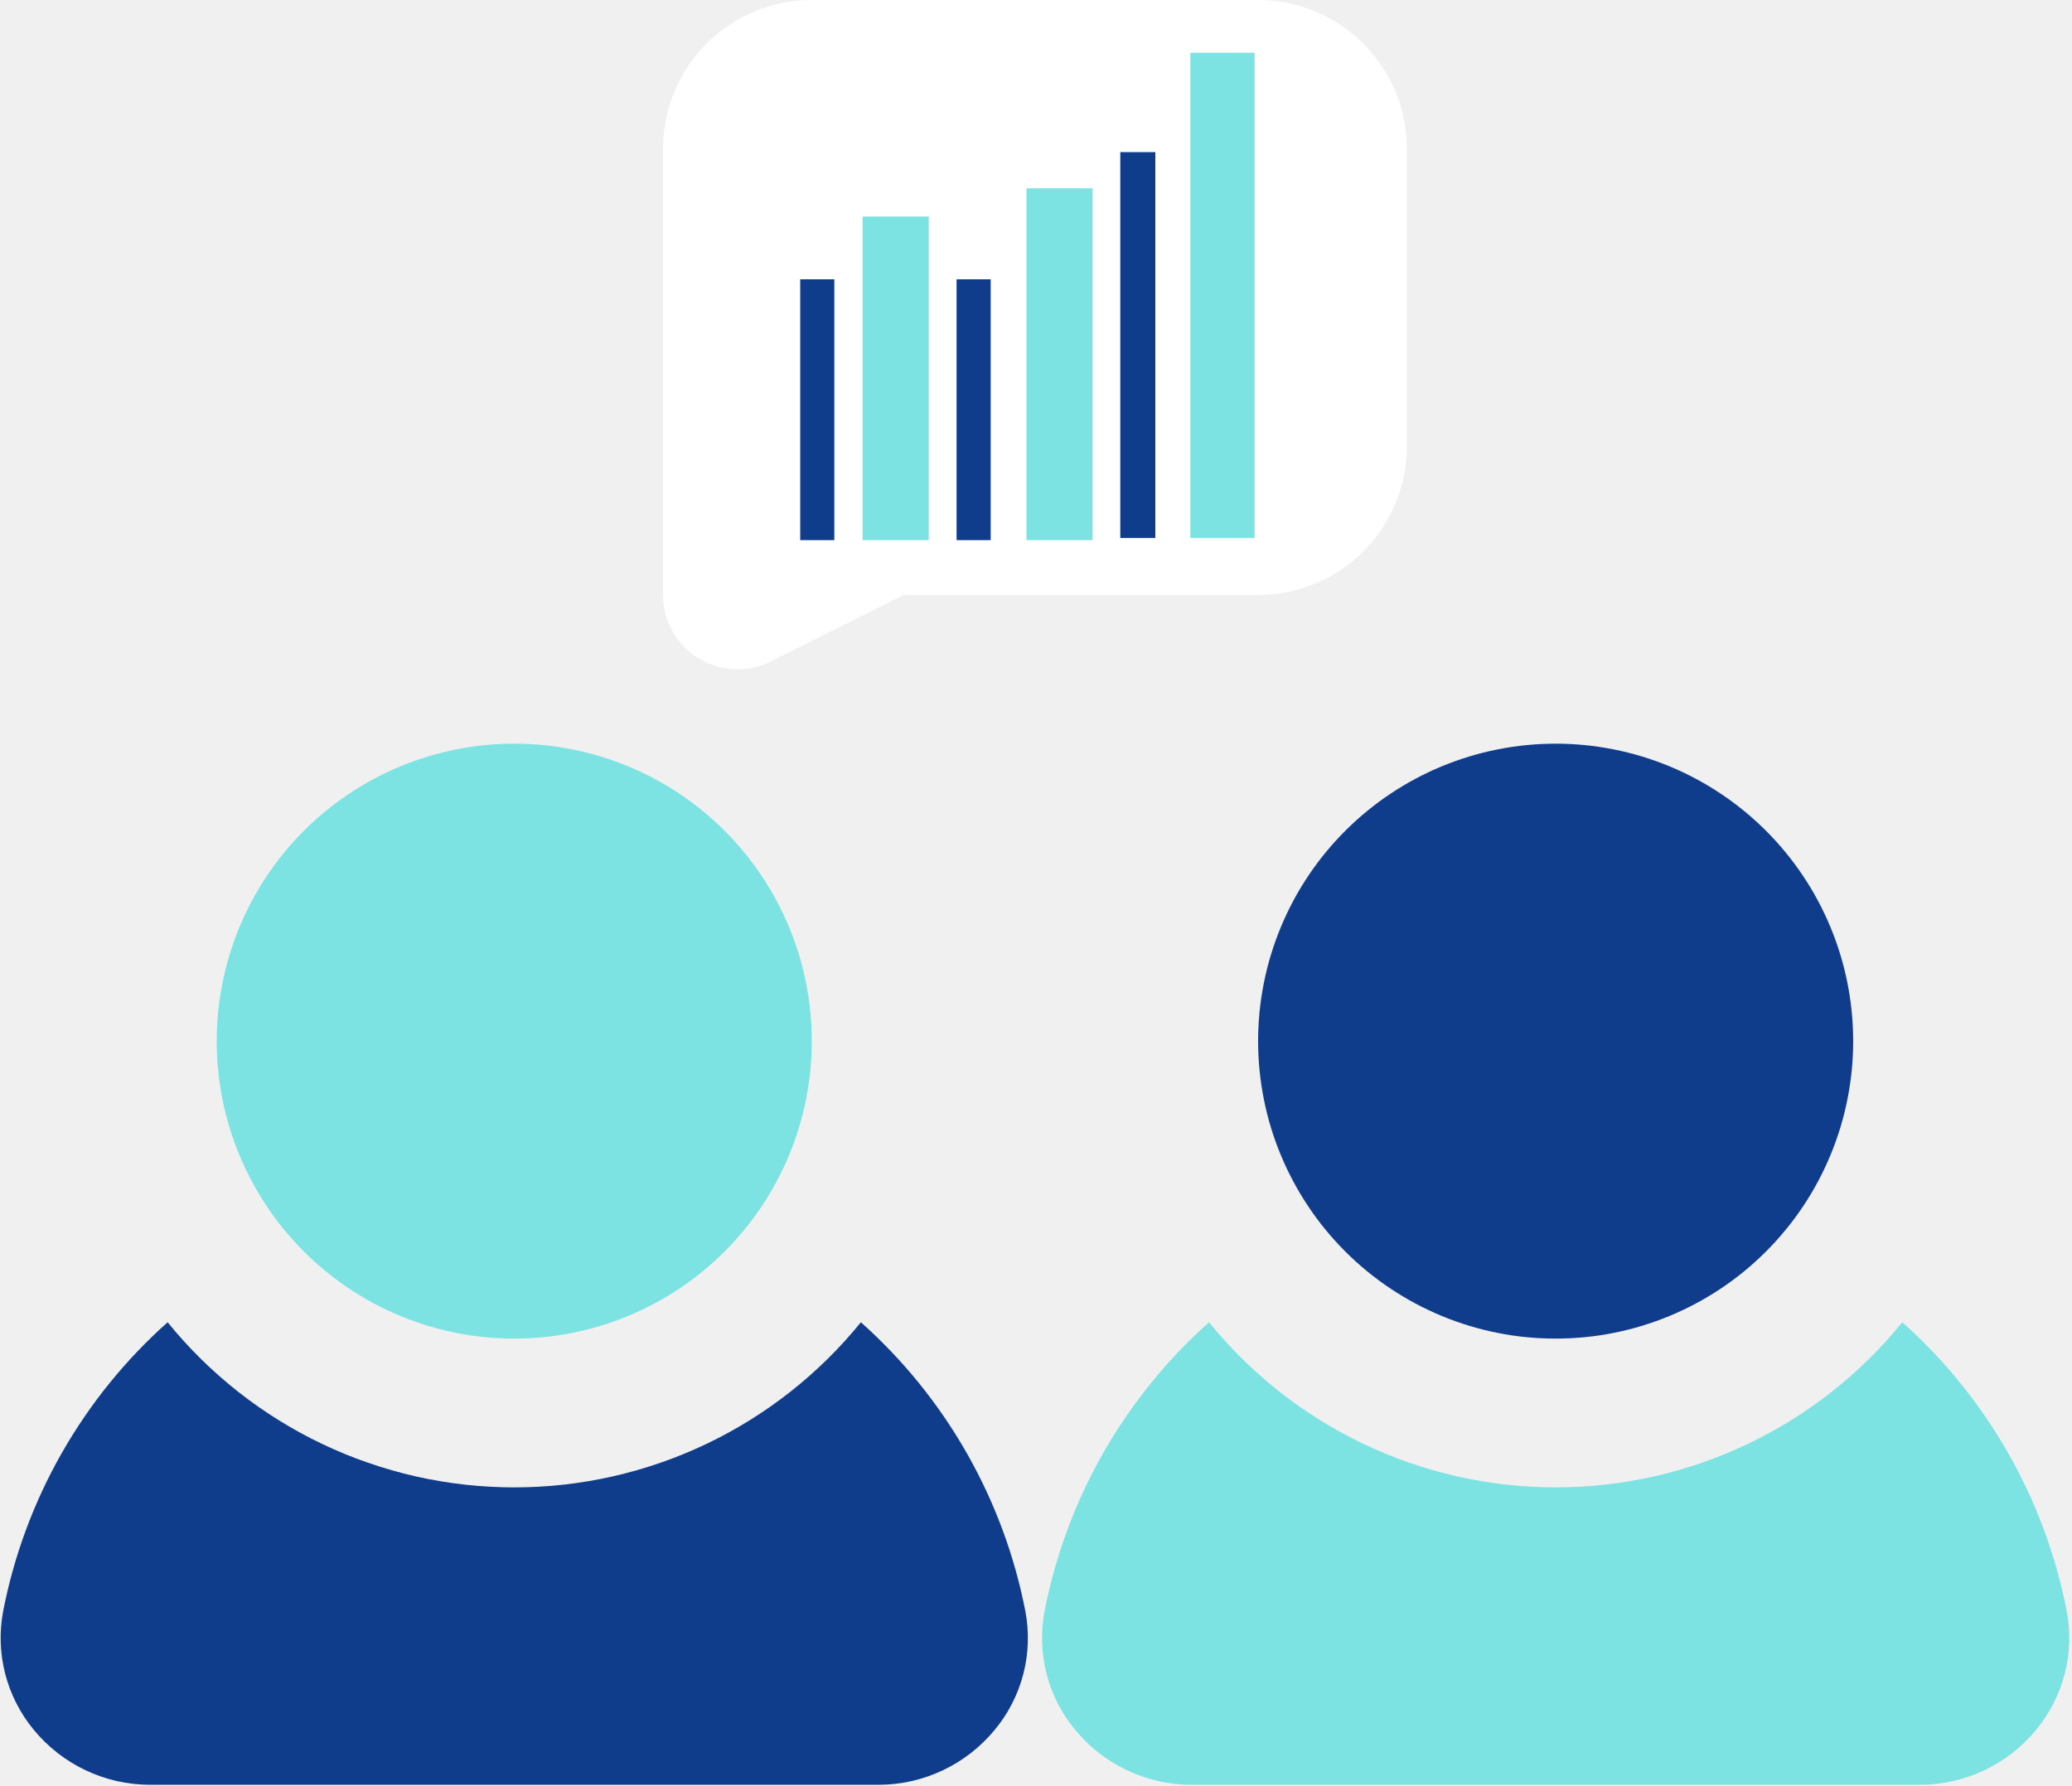
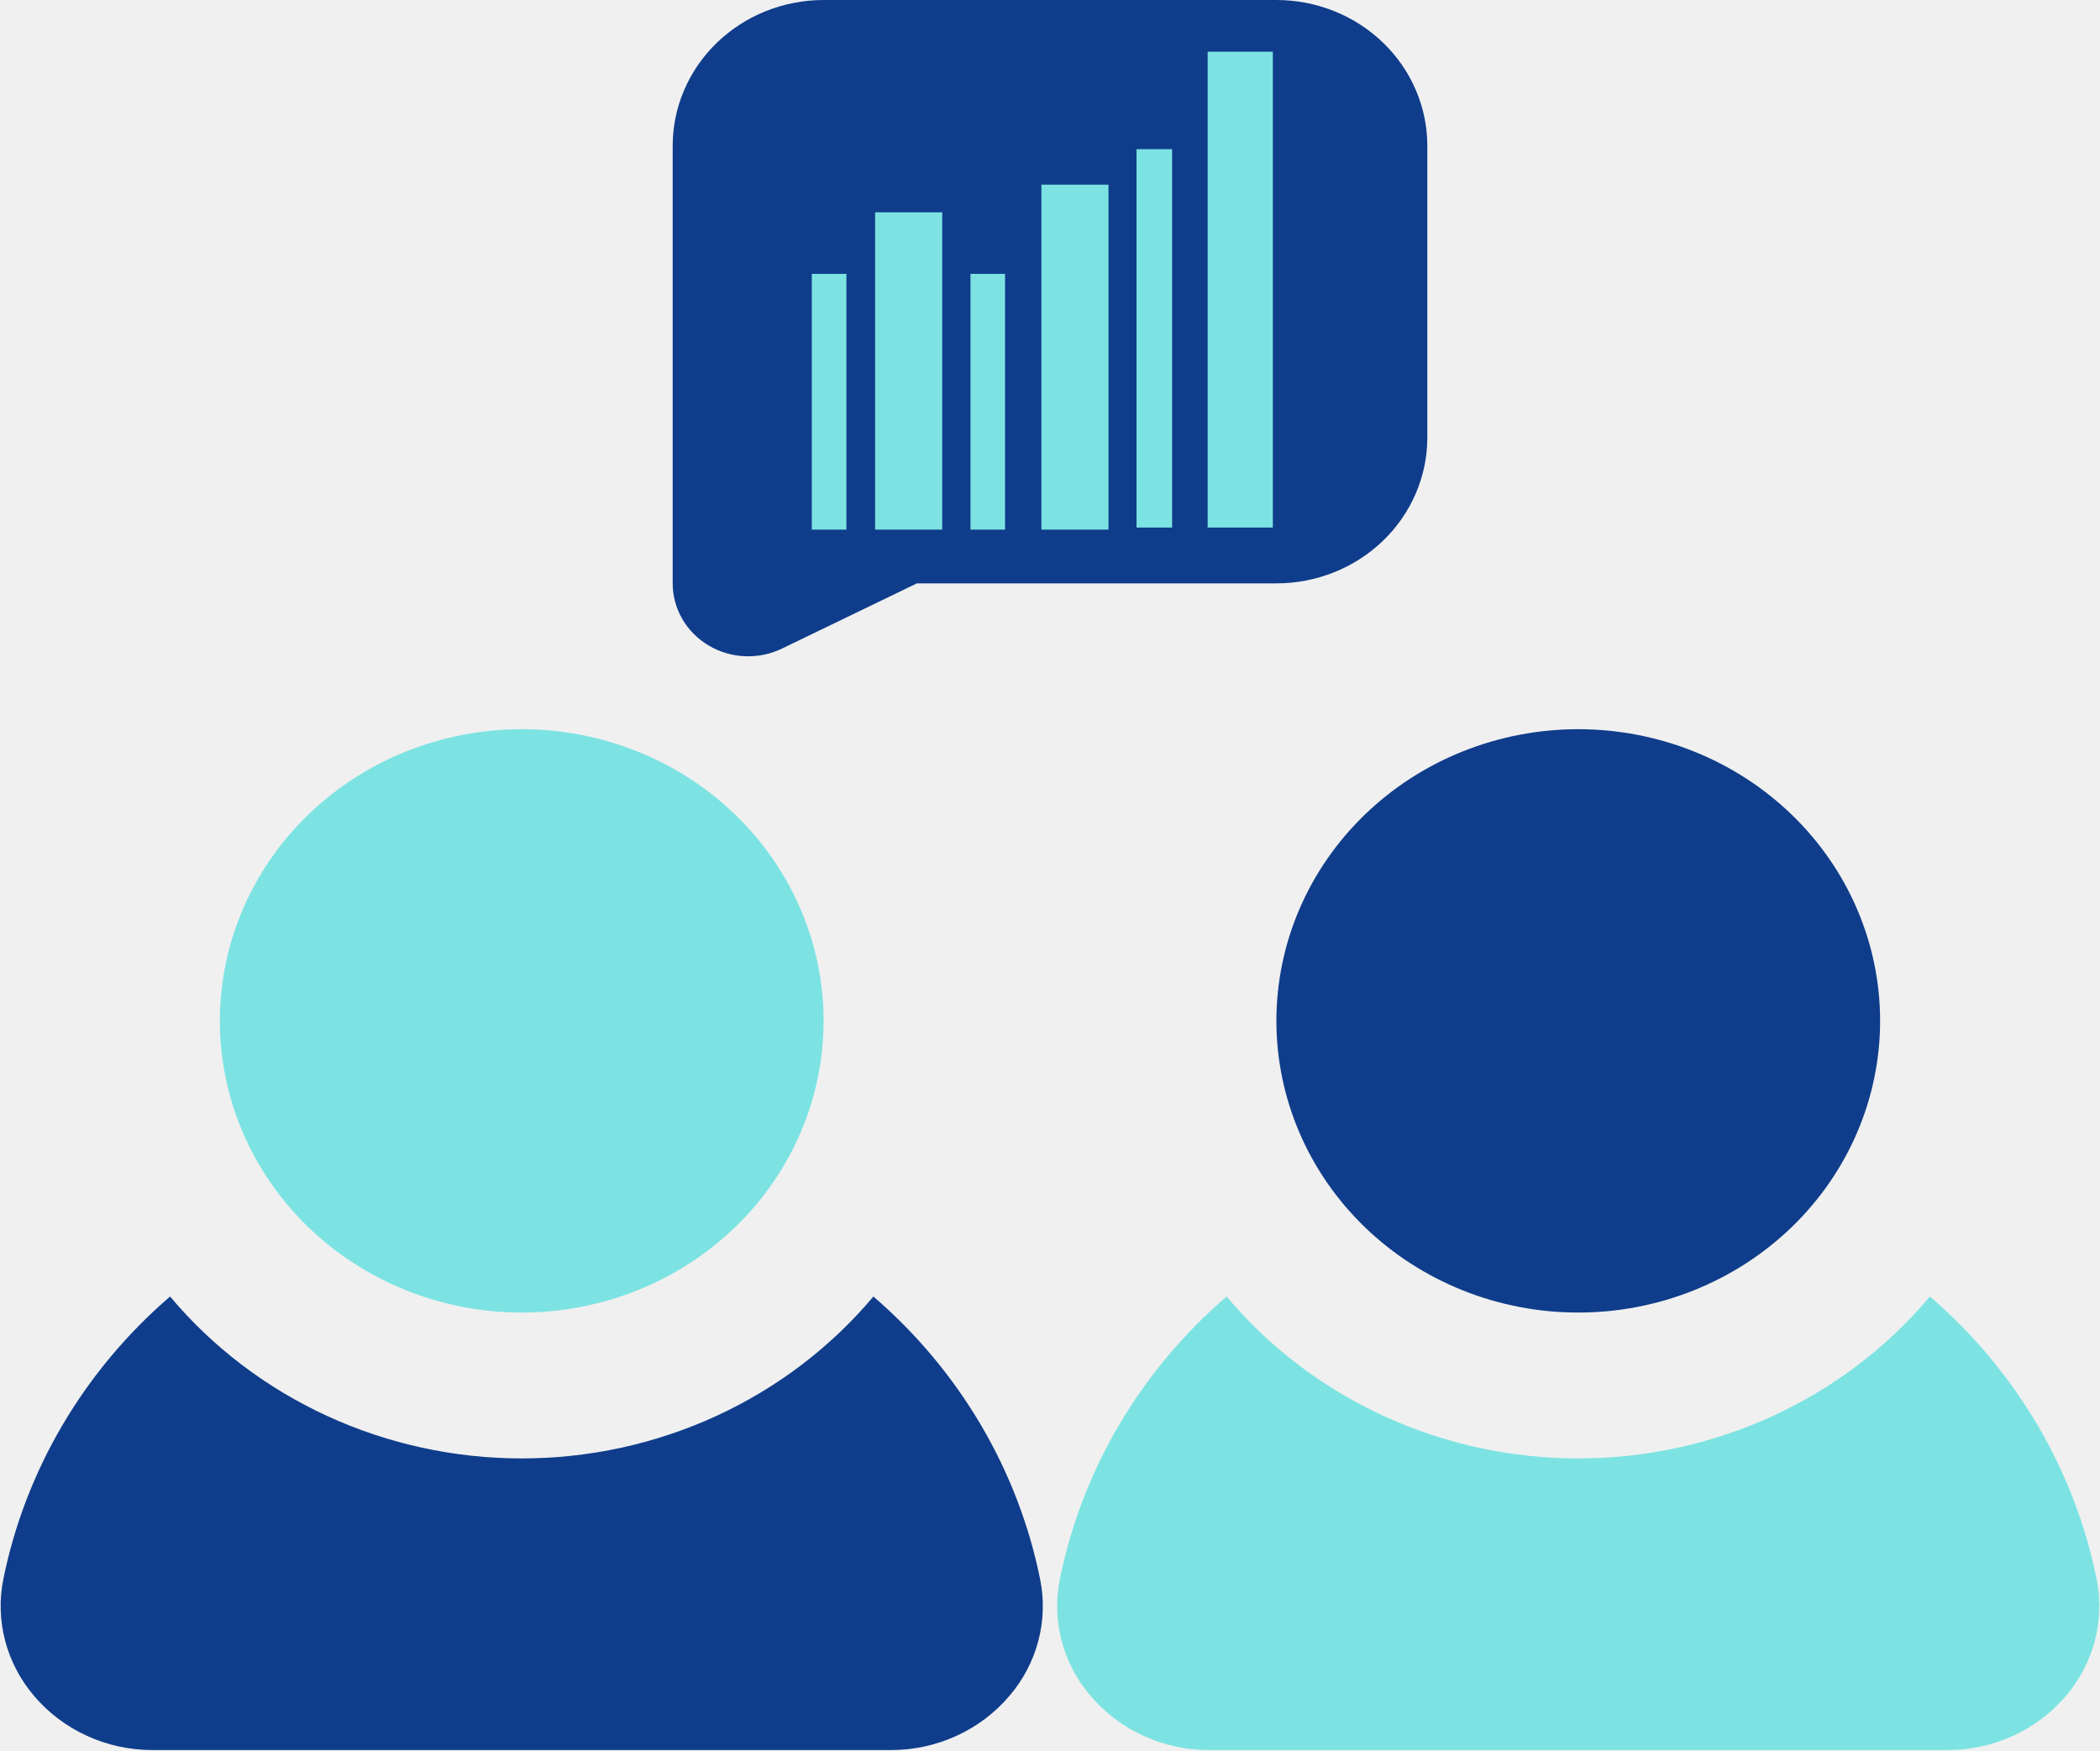
- <svg xmlns="http://www.w3.org/2000/svg" width="448" height="386" viewBox="0 0 448 386" fill="none">
-   <path d="M151.002 142.327C152.164 143.045 153.402 143.604 154.711 144.012C156.019 144.414 157.355 144.648 158.723 144.708C160.091 144.768 161.448 144.659 162.784 144.376C164.125 144.094 165.406 143.643 166.633 143.034L195.409 128.643H272.028C273.081 128.643 274.129 128.589 275.182 128.485C276.23 128.382 277.267 128.23 278.304 128.023C279.335 127.817 280.356 127.561 281.366 127.257C282.37 126.953 283.364 126.594 284.336 126.192C285.308 125.79 286.263 125.339 287.192 124.844C288.12 124.35 289.021 123.806 289.895 123.219C290.775 122.638 291.617 122.007 292.431 121.339C293.245 120.67 294.027 119.964 294.771 119.219C295.515 118.475 296.226 117.698 296.894 116.882C297.562 116.067 298.186 115.225 298.772 114.35C299.359 113.475 299.896 112.567 300.396 111.643C300.89 110.714 301.34 109.763 301.742 108.79C302.149 107.818 302.502 106.823 302.806 105.818C303.116 104.807 303.371 103.79 303.577 102.752C303.778 101.72 303.936 100.682 304.039 99.633C304.142 98.584 304.191 97.535 304.191 96.481V32.162C304.191 31.108 304.142 30.059 304.039 29.01C303.936 27.961 303.778 26.923 303.577 25.885C303.371 24.852 303.116 23.836 302.806 22.825C302.502 21.82 302.149 20.826 301.742 19.853C301.34 18.88 300.89 17.929 300.396 17C299.896 16.07 299.359 15.168 298.772 14.293C298.186 13.418 297.562 12.576 296.894 11.761C296.226 10.945 295.515 10.168 294.771 9.424C294.027 8.674 293.245 7.967 292.431 7.304C291.617 6.636 290.775 6.005 289.895 5.424C289.021 4.837 288.12 4.293 287.192 3.799C286.263 3.304 285.308 2.853 284.336 2.451C283.364 2.049 282.37 1.69 281.366 1.386C280.356 1.081 279.335 0.826 278.304 0.62C277.267 0.413 276.23 0.261 275.182 0.158C274.129 0.054 273.081 0 272.028 0H175.527C174.473 0 173.425 0.054 172.372 0.158C171.324 0.261 170.287 0.413 169.25 0.62C168.219 0.826 167.198 1.081 166.188 1.386C165.184 1.69 164.19 2.049 163.218 2.451C162.246 2.853 161.291 3.304 160.363 3.799C159.434 4.293 158.533 4.837 157.659 5.424C156.779 6.005 155.938 6.636 155.123 7.304C154.309 7.967 153.527 8.674 152.783 9.424C152.039 10.168 151.328 10.945 150.66 11.761C149.992 12.576 149.368 13.418 148.782 14.293C148.195 15.168 147.658 16.07 147.158 17C146.664 17.929 146.214 18.88 145.812 19.853C145.405 20.826 145.052 21.82 144.748 22.825C144.438 23.836 144.183 24.852 143.977 25.885C143.776 26.923 143.618 27.961 143.515 29.01C143.412 30.059 143.363 31.108 143.363 32.162V128.643C143.363 130.012 143.532 131.36 143.879 132.686C144.227 134.018 144.731 135.279 145.399 136.474C146.067 137.675 146.876 138.768 147.826 139.757C148.776 140.751 149.835 141.605 151.002 142.327Z" fill="white" />
-   <path d="M200.812 116.789H186.508V46.821H200.812V116.789Z" fill="#7CE3E2" />
-   <path d="M236.242 116.789H221.945V40.718H236.242V116.789Z" fill="#7CE3E2" />
-   <path d="M180.394 116.789H173.02V60.393H180.394V116.789Z" fill="#0F3D8B" />
-   <path d="M214.203 116.789H206.832V60.393H214.203V116.789Z" fill="#0F3D8B" />
-   <path d="M271.272 116.333H257.379V11.4H271.272V116.333Z" fill="#7CE3E2" />
-   <path d="M249.801 116.333H242.223V32.893H249.801V116.333Z" fill="#0F3D8B" />
-   <path d="M175.524 225.118C175.524 227.226 175.42 229.329 175.214 231.422C175.008 233.52 174.698 235.601 174.286 237.666C173.879 239.731 173.368 241.775 172.755 243.791C172.141 245.807 171.435 247.785 170.626 249.731C169.823 251.682 168.922 253.584 167.928 255.437C166.934 257.296 165.854 259.1 164.681 260.856C163.514 262.606 162.26 264.296 160.924 265.921C159.583 267.551 158.171 269.111 156.684 270.6C155.191 272.089 153.633 273.502 152.004 274.839C150.375 276.176 148.686 277.431 146.933 278.6C145.179 279.768 143.377 280.85 141.52 281.844C139.657 282.839 137.757 283.735 135.808 284.545C133.864 285.35 131.883 286.056 129.868 286.67C127.849 287.279 125.807 287.79 123.744 288.203C121.676 288.616 119.596 288.926 117.495 289.132C115.399 289.333 113.298 289.436 111.191 289.436C109.085 289.436 106.984 289.333 104.888 289.132C102.787 288.926 100.707 288.616 98.639 288.203C96.576 287.79 94.534 287.279 92.515 286.67C90.5 286.056 88.519 285.35 86.575 284.545C84.626 283.735 82.725 282.839 80.863 281.844C79.006 280.85 77.204 279.768 75.45 278.6C73.697 277.431 72.008 276.176 70.379 274.839C68.75 273.502 67.192 272.089 65.699 270.6C64.212 269.111 62.8 267.551 61.459 265.921C60.123 264.296 58.869 262.606 57.702 260.856C56.529 259.1 55.449 257.296 54.455 255.437C53.461 253.584 52.56 251.682 51.757 249.731C50.948 247.785 50.242 245.807 49.628 243.791C49.015 241.775 48.505 239.731 48.097 237.666C47.685 235.601 47.375 233.52 47.169 231.422C46.962 229.329 46.859 227.226 46.859 225.118C46.859 223.014 46.962 220.911 47.169 218.813C47.375 216.721 47.685 214.64 48.097 212.569C48.505 210.504 49.015 208.466 49.628 206.45C50.242 204.433 50.948 202.45 51.757 200.504C52.56 198.559 53.461 196.656 54.455 194.798C55.449 192.939 56.529 191.135 57.702 189.385C58.869 187.635 60.123 185.945 61.459 184.314C62.8 182.689 64.212 181.13 65.699 179.641C67.192 178.152 68.75 176.739 70.379 175.402C72.008 174.065 73.697 172.809 75.45 171.641C77.204 170.467 79.006 169.386 80.863 168.396C82.725 167.402 84.626 166.5 86.575 165.695C88.519 164.891 90.5 164.179 92.515 163.57C94.534 162.956 96.576 162.446 98.639 162.038C100.707 161.625 102.787 161.315 104.888 161.109C106.984 160.902 109.085 160.799 111.191 160.799C113.298 160.799 115.399 160.902 117.495 161.109C119.596 161.315 121.676 161.625 123.744 162.038C125.807 162.446 127.849 162.956 129.868 163.57C131.883 164.179 133.864 164.891 135.808 165.695C137.757 166.5 139.657 167.402 141.52 168.396C143.377 169.386 145.179 170.467 146.933 171.641C148.686 172.809 150.375 174.065 152.004 175.402C153.633 176.739 155.191 178.152 156.684 179.641C158.171 181.13 159.583 182.689 160.919 184.314C162.26 185.945 163.514 187.635 164.681 189.385C165.854 191.135 166.934 192.939 167.928 194.798C168.922 196.656 169.823 198.559 170.626 200.504C171.435 202.45 172.141 204.433 172.755 206.45C173.368 208.466 173.879 210.504 174.286 212.569C174.698 214.64 175.008 216.721 175.214 218.813C175.42 220.911 175.524 223.014 175.524 225.118Z" fill="#7CE3E2" />
-   <mask id="mask0_692_422" style="mask-type:luminance" maskUnits="userSpaceOnUse" x="0" y="285" width="223" height="101">
-     <path d="M0 285.014H222.385V386H0V285.014Z" fill="white" />
+ <svg xmlns="http://www.w3.org/2000/svg" width="300" height="250" viewBox="0 0 300 250" fill="none">
+   <path d="M101.218 92.181C101.997 92.646 102.827 93.008 103.704 93.272C104.581 93.533 105.476 93.684 106.393 93.723C107.311 93.761 108.22 93.691 109.116 93.508C110.015 93.325 110.873 93.033 111.696 92.638L130.985 83.318H182.343C183.049 83.318 183.751 83.283 184.458 83.216C185.16 83.149 185.855 83.05 186.55 82.917C187.242 82.783 187.926 82.618 188.603 82.42C189.276 82.223 189.942 81.991 190.593 81.731C191.245 81.47 191.885 81.178 192.508 80.858C193.13 80.537 193.734 80.185 194.32 79.805C194.91 79.429 195.474 79.02 196.02 78.587C196.566 78.154 197.09 77.697 197.588 77.215C198.087 76.732 198.564 76.229 199.011 75.701C199.459 75.173 199.877 74.627 200.271 74.061C200.664 73.494 201.024 72.906 201.359 72.308C201.69 71.706 201.992 71.09 202.261 70.46C202.534 69.83 202.771 69.186 202.975 68.535C203.182 67.88 203.353 67.222 203.491 66.549C203.626 65.881 203.732 65.209 203.801 64.529C203.87 63.85 203.903 63.17 203.903 62.488V20.83C203.903 20.148 203.87 19.468 203.801 18.789C203.732 18.11 203.626 17.437 203.491 16.765C203.353 16.096 203.182 15.438 202.975 14.783C202.771 14.132 202.534 13.488 202.261 12.858C201.992 12.228 201.69 11.612 201.359 11.01C201.024 10.408 200.664 9.824 200.271 9.257C199.877 8.69 199.459 8.145 199.011 7.617C198.564 7.089 198.087 6.586 197.588 6.103C197.09 5.618 196.566 5.16 196.02 4.731C195.474 4.298 194.91 3.889 194.32 3.513C193.734 3.133 193.13 2.781 192.508 2.46C191.885 2.14 191.245 1.848 190.593 1.587C189.942 1.327 189.276 1.095 188.603 0.898C187.926 0.7 187.242 0.535 186.55 0.401C185.855 0.268 185.16 0.169 184.458 0.102C183.751 0.035 183.049 0 182.343 0H117.657C116.951 0 116.249 0.035 115.543 0.102C114.84 0.169 114.145 0.268 113.45 0.401C112.759 0.535 112.074 0.7 111.397 0.898C110.724 1.095 110.058 1.327 109.407 1.587C108.755 1.848 108.115 2.14 107.492 2.46C106.87 2.781 106.266 3.133 105.68 3.513C105.09 3.889 104.526 4.298 103.98 4.731C103.435 5.16 102.911 5.618 102.412 6.103C101.913 6.586 101.437 7.089 100.989 7.617C100.541 8.145 100.123 8.69 99.73 9.257C99.337 9.824 98.976 10.408 98.642 11.01C98.31 11.612 98.008 12.228 97.739 12.858C97.466 13.488 97.23 14.132 97.026 14.783C96.818 15.438 96.647 16.096 96.509 16.765C96.374 17.437 96.269 18.11 96.2 18.789C96.13 19.468 96.098 20.148 96.098 20.83V83.318C96.098 84.205 96.21 85.078 96.443 85.937C96.676 86.799 97.015 87.616 97.462 88.39C97.91 89.168 98.452 89.876 99.089 90.516C99.726 91.16 100.436 91.713 101.218 92.181Z" fill="#0F3D8B" />
+   <path d="M134.604 75.641H125.016V30.324H134.604V75.641Z" fill="#7CE3E2" />
+   <path d="M158.355 75.641H148.771V26.372H158.355V75.641Z" fill="#7CE3E2" />
+   <path d="M120.918 75.641H115.975V39.114H120.918V75.641Z" fill="#7CE3E2" />
+   <path d="M143.58 75.641H138.639V39.114H143.58V75.641Z" fill="#7CE3E2" />
+   <path d="M181.834 75.346H172.521V7.384H181.834V75.346Z" fill="#7CE3E2" />
+   <path d="M167.443 75.346H162.363V21.304H167.443V75.346Z" fill="#7CE3E2" />
+   <path d="M117.656 145.802C117.656 147.167 117.586 148.53 117.448 149.885C117.31 151.243 117.102 152.592 116.826 153.929C116.553 155.267 116.211 156.59 115.799 157.896C115.388 159.202 114.915 160.483 114.373 161.743C113.834 163.007 113.23 164.239 112.564 165.439C111.898 166.643 111.174 167.811 110.388 168.948C109.605 170.082 108.765 171.176 107.869 172.229C106.97 173.285 106.024 174.295 105.027 175.259C104.026 176.224 102.982 177.139 101.89 178.005C100.798 178.871 99.666 179.684 98.491 180.44C97.315 181.197 96.107 181.898 94.862 182.542C93.614 183.186 92.34 183.767 91.034 184.291C89.731 184.812 88.402 185.27 87.052 185.667C85.698 186.062 84.33 186.393 82.947 186.66C81.56 186.928 80.167 187.128 78.758 187.262C77.353 187.392 75.945 187.459 74.533 187.459C73.121 187.459 71.712 187.392 70.308 187.262C68.899 187.128 67.505 186.928 66.119 186.66C64.736 186.393 63.367 186.062 62.014 185.667C60.663 185.27 59.335 184.812 58.032 184.291C56.725 183.767 55.452 183.186 54.203 182.542C52.959 181.898 51.751 181.197 50.575 180.44C49.4 179.684 48.268 178.871 47.176 178.005C46.084 177.139 45.039 176.224 44.039 175.259C43.041 174.295 42.095 173.285 41.196 172.229C40.301 171.176 39.46 170.082 38.678 168.948C37.892 167.811 37.168 166.643 36.502 165.439C35.836 164.239 35.231 163.007 34.693 161.743C34.151 160.483 33.678 159.202 33.266 157.896C32.855 156.59 32.513 155.267 32.24 153.929C31.963 152.592 31.756 151.243 31.618 149.885C31.479 148.53 31.41 147.167 31.41 145.802C31.41 144.44 31.479 143.077 31.618 141.719C31.756 140.364 31.963 139.016 32.24 137.674C32.513 136.337 32.855 135.017 33.266 133.711C33.678 132.405 34.151 131.121 34.693 129.86C35.231 128.6 35.836 127.368 36.502 126.165C37.168 124.961 37.892 123.792 38.678 122.659C39.46 121.525 40.301 120.431 41.196 119.375C42.095 118.322 43.041 117.312 44.039 116.348C45.039 115.383 46.084 114.468 47.176 113.602C48.268 112.736 49.4 111.923 50.575 111.167C51.751 110.406 52.959 109.706 54.203 109.065C55.452 108.421 56.725 107.837 58.032 107.316C59.335 106.795 60.663 106.334 62.014 105.94C63.367 105.542 64.736 105.211 66.119 104.947C67.505 104.68 68.899 104.479 70.308 104.345C71.712 104.211 73.121 104.145 74.533 104.145C75.945 104.145 77.353 104.211 78.758 104.345C80.167 104.479 81.56 104.68 82.947 104.947C84.33 105.211 85.698 105.542 87.052 105.94C88.402 106.334 89.731 106.795 91.034 107.316C92.34 107.837 93.614 108.421 94.862 109.065C96.107 109.706 97.315 110.406 98.491 111.167C99.666 111.923 100.798 112.736 101.89 113.602C102.982 114.468 104.026 115.383 105.027 116.348C106.024 117.312 106.97 118.322 107.866 119.375C108.765 120.431 109.605 121.525 110.388 122.659C111.174 123.792 111.898 124.961 112.564 126.165C113.23 127.368 113.834 128.6 114.373 129.86C114.915 131.121 115.388 132.405 115.799 133.711C116.211 135.017 116.553 136.337 116.826 137.674C117.102 139.016 117.31 140.364 117.448 141.719C117.586 143.077 117.656 144.44 117.656 145.802Z" fill="#7CE3E2" />
+   <mask id="mask0_692_422" style="mask-type:luminance" maskUnits="userSpaceOnUse" x="0" y="184" width="150" height="66">
+     <path d="M0 184.594H149.068V249.999H0V184.594Z" fill="white" />
  </mask>
  <g mask="url(#mask0_692_422)">
-     <path d="M186.137 285.904C185.013 287.29 183.846 288.649 182.646 289.969C181.446 291.295 180.208 292.583 178.932 293.839C177.656 295.094 176.353 296.312 175.007 297.496C173.666 298.681 172.292 299.822 170.891 300.931C169.485 302.034 168.052 303.099 166.586 304.127C165.12 305.154 163.627 306.137 162.112 307.083C160.592 308.029 159.045 308.925 157.476 309.784C155.906 310.643 154.316 311.458 152.703 312.224C151.085 312.996 149.451 313.719 147.795 314.398C146.145 315.072 144.472 315.708 142.778 316.289C141.09 316.876 139.385 317.414 137.664 317.903C135.948 318.398 134.216 318.838 132.468 319.235C130.725 319.626 128.972 319.974 127.207 320.267C125.442 320.566 123.673 320.816 121.897 321.012C120.116 321.213 118.336 321.36 116.549 321.458C114.768 321.555 112.977 321.61 111.191 321.61C109.404 321.61 107.613 321.555 105.832 321.458C104.046 321.36 102.265 321.213 100.484 321.012C98.709 320.816 96.939 320.566 95.174 320.267C93.409 319.974 91.656 319.626 89.913 319.235C88.165 318.838 86.433 318.398 84.717 317.903C82.996 317.414 81.291 316.876 79.603 316.289C77.909 315.708 76.237 315.072 74.586 314.398C72.93 313.719 71.296 312.996 69.678 312.224C68.065 311.458 66.475 310.643 64.906 309.784C63.336 308.925 61.789 308.029 60.269 307.083C58.754 306.137 57.261 305.154 55.795 304.127C54.329 303.099 52.896 302.034 51.49 300.931C50.089 299.822 48.715 298.681 47.374 297.496C46.028 296.312 44.725 295.094 43.449 293.839C42.173 292.583 40.935 291.295 39.735 289.969C38.535 288.649 37.368 287.29 36.244 285.904C31.683 289.964 27.486 294.366 23.648 299.11C19.804 303.855 16.378 308.882 13.354 314.186C10.335 319.485 7.762 325.001 5.639 330.724C3.516 336.446 1.866 342.299 0.698 348.294C0.269 350.549 0.085 352.821 0.155 355.114C0.226 357.408 0.546 359.668 1.116 361.891C1.686 364.114 2.495 366.25 3.538 368.299C4.58 370.342 5.829 372.25 7.295 374.021C8.815 375.874 10.525 377.537 12.415 379.016C14.31 380.494 16.34 381.744 18.506 382.771C20.678 383.804 22.931 384.581 25.271 385.113C27.611 385.641 29.984 385.912 32.384 385.918H189.997C192.397 385.912 194.77 385.641 197.11 385.113C199.45 384.581 201.703 383.804 203.875 382.771C206.041 381.744 208.071 380.494 209.966 379.016C211.856 377.537 213.566 375.874 215.086 374.021C216.558 372.255 217.812 370.347 218.854 368.299C219.897 366.255 220.706 364.119 221.276 361.897C221.846 359.674 222.166 357.413 222.231 355.114C222.302 352.821 222.117 350.544 221.683 348.294C220.515 342.299 218.865 336.446 216.742 330.724C214.619 325.001 212.046 319.485 209.027 314.186C206.003 308.882 202.572 303.855 198.733 299.11C194.894 294.366 190.698 289.964 186.137 285.904Z" fill="#0F3D8B" />
+     <path d="M124.77 185.17C124.016 186.067 123.234 186.947 122.429 187.803C121.625 188.662 120.795 189.496 119.94 190.309C119.085 191.122 118.211 191.91 117.309 192.678C116.41 193.445 115.489 194.184 114.55 194.902C113.608 195.617 112.647 196.307 111.664 196.972C110.682 197.637 109.681 198.274 108.665 198.887C107.646 199.499 106.609 200.08 105.557 200.636C104.506 201.192 103.439 201.72 102.358 202.216C101.274 202.716 100.178 203.184 99.069 203.624C97.962 204.061 96.841 204.473 95.706 204.849C94.574 205.229 93.431 205.578 92.278 205.895C91.127 206.215 89.966 206.5 88.795 206.757C87.626 207.01 86.451 207.236 85.268 207.426C84.085 207.619 82.899 207.781 81.709 207.908C80.515 208.038 79.321 208.133 78.124 208.197C76.93 208.26 75.729 208.295 74.532 208.295C73.335 208.295 72.134 208.26 70.94 208.197C69.743 208.133 68.549 208.038 67.355 207.908C66.165 207.781 64.979 207.619 63.796 207.426C62.613 207.236 61.438 207.01 60.269 206.757C59.097 206.5 57.937 206.215 56.786 205.895C55.633 205.578 54.49 205.229 53.358 204.849C52.223 204.473 51.102 204.061 49.995 203.624C48.886 203.184 47.79 202.716 46.706 202.216C45.625 201.72 44.558 201.192 43.507 200.636C42.455 200.08 41.417 199.499 40.398 198.887C39.383 198.274 38.382 197.637 37.4 196.972C36.417 196.307 35.456 195.617 34.514 194.902C33.575 194.184 32.654 193.445 31.755 192.678C30.852 191.91 29.979 191.122 29.124 190.309C28.268 189.496 27.439 188.662 26.634 187.803C25.83 186.947 25.048 186.067 24.294 185.17C21.237 187.799 18.424 190.65 15.851 193.723C13.274 196.796 10.978 200.052 8.951 203.487C6.927 206.919 5.202 210.492 3.779 214.198C2.356 217.904 1.25 221.695 0.468 225.578C0.18 227.038 0.056 228.51 0.104 229.995C0.151 231.48 0.366 232.945 0.748 234.384C1.13 235.824 1.672 237.207 2.371 238.534C3.07 239.858 3.907 241.093 4.889 242.241C5.908 243.441 7.055 244.518 8.321 245.475C9.591 246.433 10.953 247.242 12.405 247.907C13.86 248.576 15.371 249.08 16.939 249.425C18.508 249.766 20.098 249.942 21.707 249.945H127.357C128.966 249.942 130.556 249.766 132.125 249.425C133.693 249.08 135.204 248.576 136.659 247.907C138.111 247.242 139.473 246.433 140.743 245.475C142.009 244.518 143.156 243.441 144.175 242.241C145.161 241.097 146.002 239.861 146.7 238.534C147.399 237.211 147.941 235.827 148.323 234.388C148.706 232.948 148.92 231.484 148.964 229.995C149.011 228.51 148.888 227.035 148.596 225.578C147.814 221.695 146.708 217.904 145.285 214.198C143.862 210.492 142.137 206.919 140.113 203.487C138.086 200.052 135.786 196.796 133.213 193.723C130.64 190.65 127.827 187.799 124.77 185.17Z" fill="#0F3D8B" />
  </g>
-   <path d="M400.688 225.118C400.688 227.226 400.585 229.329 400.378 231.422C400.172 233.52 399.862 235.601 399.45 237.666C399.043 239.731 398.532 241.775 397.919 243.791C397.305 245.807 396.599 247.785 395.79 249.731C394.987 251.682 394.086 253.584 393.092 255.437C392.098 257.296 391.018 259.1 389.845 260.856C388.678 262.606 387.424 264.296 386.083 265.921C384.747 267.551 383.336 269.111 381.848 270.6C380.355 272.089 378.797 273.502 377.168 274.839C375.539 276.176 373.851 277.431 372.097 278.6C370.343 279.768 368.541 280.85 366.684 281.844C364.822 282.839 362.921 283.735 360.972 284.545C359.028 285.35 357.047 286.056 355.032 286.67C353.013 287.279 350.971 287.79 348.908 288.203C346.84 288.616 344.76 288.926 342.659 289.132C340.563 289.333 338.462 289.436 336.356 289.436C334.249 289.436 332.148 289.333 330.052 289.132C327.951 288.926 325.872 288.616 323.803 288.203C321.74 287.79 319.698 287.279 317.679 286.67C315.664 286.056 313.683 285.35 311.739 284.545C309.79 283.735 307.89 282.839 306.027 281.844C304.17 280.85 302.368 279.768 300.614 278.6C298.861 277.431 297.172 276.176 295.543 274.839C293.914 273.502 292.356 272.089 290.863 270.6C289.376 269.111 287.964 267.551 286.623 265.921C285.287 264.296 284.033 262.606 282.866 260.856C281.693 259.1 280.613 257.296 279.619 255.437C278.626 253.584 277.724 251.682 276.921 249.731C276.112 247.785 275.406 245.807 274.792 243.791C274.179 241.775 273.669 239.731 273.261 237.666C272.849 235.601 272.539 233.52 272.333 231.422C272.127 229.329 272.023 227.226 272.023 225.118C272.023 223.014 272.127 220.911 272.333 218.813C272.539 216.721 272.849 214.64 273.261 212.569C273.669 210.504 274.179 208.466 274.792 206.45C275.406 204.433 276.112 202.45 276.921 200.504C277.724 198.559 278.626 196.656 279.619 194.798C280.613 192.939 281.693 191.135 282.866 189.385C284.033 187.635 285.287 185.945 286.623 184.314C287.964 182.689 289.376 181.13 290.863 179.641C292.356 178.152 293.914 176.739 295.543 175.402C297.172 174.065 298.861 172.809 300.614 171.641C302.368 170.467 304.17 169.386 306.027 168.396C307.89 167.402 309.79 166.5 311.739 165.695C313.683 164.891 315.664 164.179 317.679 163.57C319.698 162.956 321.74 162.446 323.803 162.038C325.872 161.625 327.951 161.315 330.052 161.109C332.148 160.902 334.249 160.799 336.356 160.799C338.462 160.799 340.563 160.902 342.659 161.109C344.76 161.315 346.84 161.625 348.908 162.038C350.971 162.446 353.013 162.956 355.032 163.57C357.047 164.179 359.028 164.891 360.972 165.695C362.921 166.5 364.822 167.402 366.684 168.396C368.541 169.386 370.343 170.467 372.097 171.641C373.851 172.809 375.539 174.065 377.168 175.402C378.797 176.739 380.355 178.152 381.848 179.641C383.336 181.13 384.747 182.689 386.083 184.314C387.424 185.945 388.678 187.635 389.845 189.385C391.018 191.135 392.098 192.939 393.092 194.798C394.086 196.656 394.987 198.559 395.79 200.504C396.599 202.45 397.305 204.433 397.919 206.45C398.532 208.466 399.043 210.504 399.45 212.569C399.862 214.64 400.172 216.721 400.378 218.813C400.585 220.911 400.688 223.014 400.688 225.118Z" fill="#0F3D8B" />
-   <mask id="mask1_692_422" style="mask-type:luminance" maskUnits="userSpaceOnUse" x="225" y="285" width="223" height="101">
-     <path d="M225.168 285.014H447.553V386H225.168V285.014Z" fill="white" />
+   <path d="M268.587 145.802C268.587 147.167 268.518 148.53 268.38 149.885C268.241 151.243 268.034 152.592 267.757 153.929C267.484 155.267 267.142 156.59 266.731 157.896C266.32 159.202 265.847 160.483 265.304 161.743C264.766 163.007 264.162 164.239 263.496 165.439C262.83 166.643 262.105 167.811 261.319 168.948C260.537 170.082 259.696 171.176 258.797 172.229C257.902 173.285 256.956 174.295 255.959 175.259C254.958 176.224 253.913 177.139 252.821 178.005C251.73 178.871 250.598 179.684 249.422 180.44C248.247 181.197 247.039 181.898 245.794 182.542C244.546 183.186 243.272 183.767 241.965 184.291C240.662 184.812 239.334 185.27 237.984 185.667C236.63 186.062 235.262 186.393 233.879 186.66C232.492 186.928 231.098 187.128 229.69 187.262C228.285 187.392 226.877 187.459 225.464 187.459C224.052 187.459 222.644 187.392 221.239 187.262C219.831 187.128 218.437 186.928 217.05 186.66C215.667 186.393 214.299 186.062 212.945 185.667C211.595 185.27 210.267 184.812 208.964 184.291C207.657 183.767 206.383 183.186 205.135 182.542C203.89 181.898 202.682 181.197 201.507 180.44C200.331 179.684 199.199 178.871 198.107 178.005C197.016 177.139 195.971 176.224 194.97 175.259C193.973 174.295 193.027 173.285 192.128 172.229C191.233 171.176 190.392 170.082 189.61 168.948C188.823 167.811 188.099 166.643 187.433 165.439C186.767 164.239 186.163 163.007 185.624 161.743C185.082 160.483 184.609 159.202 184.198 157.896C183.787 156.59 183.445 155.267 183.172 153.929C182.895 152.592 182.688 151.243 182.549 149.885C182.411 148.53 182.342 147.167 182.342 145.802C182.342 144.44 182.411 143.077 182.549 141.719C182.688 140.364 182.895 139.016 183.172 137.674C183.445 136.337 183.787 135.017 184.198 133.711C184.609 132.405 185.082 131.121 185.624 129.86C186.163 128.6 186.767 127.368 187.433 126.165C188.099 124.961 188.823 123.792 189.61 122.659C190.392 121.525 191.233 120.431 192.128 119.375C193.027 118.322 193.973 117.312 194.97 116.348C195.971 115.383 197.016 114.468 198.107 113.602C199.199 112.736 200.331 111.923 201.507 111.167C202.682 110.406 203.89 109.706 205.135 109.065C206.383 108.421 207.657 107.837 208.964 107.316C210.267 106.795 211.595 106.334 212.945 105.94C214.299 105.542 215.667 105.211 217.05 104.947C218.437 104.68 219.831 104.479 221.239 104.345C222.644 104.211 224.052 104.145 225.464 104.145C226.877 104.145 228.285 104.211 229.69 104.345C231.098 104.479 232.492 104.68 233.879 104.947C235.262 105.211 236.63 105.542 237.984 105.94C239.334 106.334 240.662 106.795 241.965 107.316C243.272 107.837 244.546 108.421 245.794 109.065C247.039 109.706 248.247 110.406 249.422 111.167C250.598 111.923 251.73 112.736 252.821 113.602C253.913 114.468 254.958 115.383 255.959 116.348C256.956 117.312 257.902 118.322 258.797 119.375C259.696 120.431 260.537 121.525 261.319 122.659C262.105 123.792 262.83 124.961 263.496 126.165C264.162 127.368 264.766 128.6 265.304 129.86C265.847 131.121 266.32 132.405 266.731 133.711C267.142 135.017 267.484 136.337 267.757 137.674C268.034 139.016 268.241 140.364 268.38 141.719C268.518 143.077 268.587 144.44 268.587 145.802Z" fill="#0F3D8B" />
+   <mask id="mask1_692_422" style="mask-type:luminance" maskUnits="userSpaceOnUse" x="150" y="184" width="150" height="66">
+     <path d="M150.932 184.594H300V249.999H150.932V184.594Z" fill="white" />
  </mask>
  <g mask="url(#mask1_692_422)">
-     <path d="M446.852 348.294C445.685 342.299 444.034 336.446 441.912 330.724C439.789 325.001 437.215 319.485 434.197 314.186C431.172 308.882 427.741 303.855 423.902 299.11C420.064 294.366 415.867 289.964 411.306 285.904C410.183 287.29 409.015 288.649 407.815 289.969C406.616 291.295 405.378 292.583 404.102 293.839C402.826 295.094 401.523 296.312 400.176 297.496C398.835 298.681 397.462 299.822 396.061 300.931C394.655 302.034 393.221 303.099 391.755 304.127C390.29 305.154 388.796 306.137 387.282 307.083C385.761 308.029 384.214 308.925 382.645 309.784C381.076 310.643 379.485 311.458 377.873 312.224C376.255 312.996 374.62 313.719 372.965 314.398C371.314 315.072 369.642 315.708 367.948 316.289C366.259 316.876 364.554 317.414 362.833 317.903C361.118 318.398 359.386 318.838 357.638 319.235C355.895 319.626 354.141 319.974 352.377 320.267C350.612 320.566 348.842 320.816 347.067 321.012C345.286 321.213 343.505 321.36 341.719 321.458C339.938 321.555 338.146 321.61 336.36 321.61C334.574 321.61 332.782 321.555 331.001 321.458C329.215 321.36 327.434 321.213 325.653 321.012C323.878 320.816 322.108 320.566 320.343 320.267C318.579 319.974 316.825 319.626 315.082 319.235C313.334 318.838 311.602 318.398 309.887 317.903C308.165 317.414 306.461 316.876 304.772 316.289C303.078 315.708 301.406 315.072 299.755 314.398C298.1 313.719 296.465 312.996 294.847 312.224C293.235 311.458 291.644 310.643 290.075 309.784C288.506 308.925 286.959 308.029 285.438 307.083C283.924 306.137 282.43 305.154 280.965 304.127C279.499 303.099 278.065 302.034 276.659 300.931C275.258 299.822 273.885 298.681 272.544 297.496C271.197 296.312 269.894 295.094 268.618 293.839C267.342 292.583 266.104 291.295 264.905 289.969C263.705 288.649 262.537 287.29 261.414 285.904C256.853 289.964 252.656 294.366 248.817 299.11C244.974 303.855 241.548 308.882 238.523 314.186C235.505 319.485 232.931 325.001 230.808 330.724C228.686 336.446 227.035 342.299 225.868 348.294C225.433 350.544 225.249 352.821 225.319 355.114C225.384 357.413 225.705 359.674 226.275 361.897C226.845 364.119 227.654 366.255 228.696 368.299C229.739 370.347 230.993 372.255 232.464 374.021C233.985 375.874 235.695 377.537 237.584 379.016C239.479 380.494 241.51 381.744 243.676 382.771C245.848 383.804 248.101 384.581 250.441 385.113C252.781 385.641 255.154 385.912 257.553 385.918H415.167C417.566 385.912 419.939 385.641 422.279 385.113C424.619 384.581 426.872 383.804 429.044 382.771C431.21 381.744 433.241 380.494 435.136 379.016C437.025 377.537 438.735 375.874 440.256 374.021C441.722 372.25 442.97 370.342 444.013 368.299C445.055 366.25 445.864 364.114 446.434 361.891C447.004 359.668 447.325 357.408 447.395 355.114C447.466 352.821 447.281 350.549 446.852 348.294Z" fill="#7CE3E2" />
+     <path d="M299.53 225.578C298.747 221.695 297.641 217.904 296.218 214.198C294.795 210.492 293.07 206.919 291.046 203.487C289.019 200.052 286.719 196.796 284.146 193.723C281.573 190.65 278.76 187.799 275.703 185.17C274.95 186.067 274.167 186.947 273.363 187.803C272.559 188.662 271.729 189.496 270.873 190.309C270.018 191.122 269.145 191.91 268.242 192.678C267.343 193.445 266.423 194.184 265.484 194.902C264.541 195.617 263.58 196.307 262.598 196.972C261.615 197.637 260.614 198.274 259.599 198.887C258.58 199.499 257.543 200.08 256.491 200.636C255.439 201.192 254.373 201.72 253.292 202.216C252.207 202.716 251.112 203.184 250.002 203.624C248.895 204.061 247.775 204.473 246.639 204.849C245.507 205.229 244.364 205.578 243.211 205.895C242.061 206.215 240.9 206.5 239.728 206.757C238.56 207.01 237.384 207.236 236.201 207.426C235.019 207.619 233.832 207.781 232.642 207.908C231.448 208.038 230.255 208.133 229.057 208.197C227.864 208.26 226.663 208.295 225.465 208.295C224.268 208.295 223.067 208.26 221.873 208.197C220.676 208.133 219.482 208.038 218.288 207.908C217.098 207.781 215.912 207.619 214.729 207.426C213.546 207.236 212.371 207.01 211.203 206.757C210.031 206.5 208.87 206.215 207.72 205.895C206.566 205.578 205.423 205.229 204.292 204.849C203.156 204.473 202.035 204.061 200.929 203.624C199.819 203.184 198.723 202.716 197.639 202.216C196.558 201.72 195.492 201.192 194.44 200.636C193.388 200.08 192.351 199.499 191.332 198.887C190.316 198.274 189.316 197.637 188.333 196.972C187.35 196.307 186.39 195.617 185.447 194.902C184.508 194.184 183.587 193.445 182.688 192.678C181.786 191.91 180.912 191.122 180.057 190.309C179.202 189.496 178.372 188.662 177.568 187.803C176.763 186.947 175.981 186.067 175.228 185.17C172.171 187.799 169.357 190.65 166.784 193.723C164.208 196.796 161.911 200.052 159.884 203.487C157.861 206.919 156.136 210.492 154.713 214.198C153.29 217.904 152.183 221.695 151.401 225.578C151.11 227.035 150.986 228.51 151.033 229.995C151.077 231.484 151.292 232.948 151.674 234.388C152.056 235.827 152.598 237.211 153.297 238.534C153.996 239.861 154.836 241.097 155.823 242.241C156.842 243.441 157.988 244.518 159.255 245.475C160.525 246.433 161.886 247.242 163.338 247.907C164.794 248.576 166.304 249.08 167.873 249.425C169.441 249.766 171.032 249.942 172.64 249.945H278.29C279.899 249.942 281.489 249.766 283.058 249.425C284.627 249.08 286.137 248.576 287.593 247.907C289.045 247.242 290.406 246.433 291.676 245.475C292.943 244.518 294.089 243.441 295.108 242.241C296.091 241.093 296.928 239.858 297.626 238.534C298.325 237.207 298.867 235.824 299.25 234.384C299.632 232.945 299.846 231.48 299.894 229.995C299.941 228.51 299.817 227.038 299.53 225.578Z" fill="#7CE3E2" />
  </g>
</svg>
